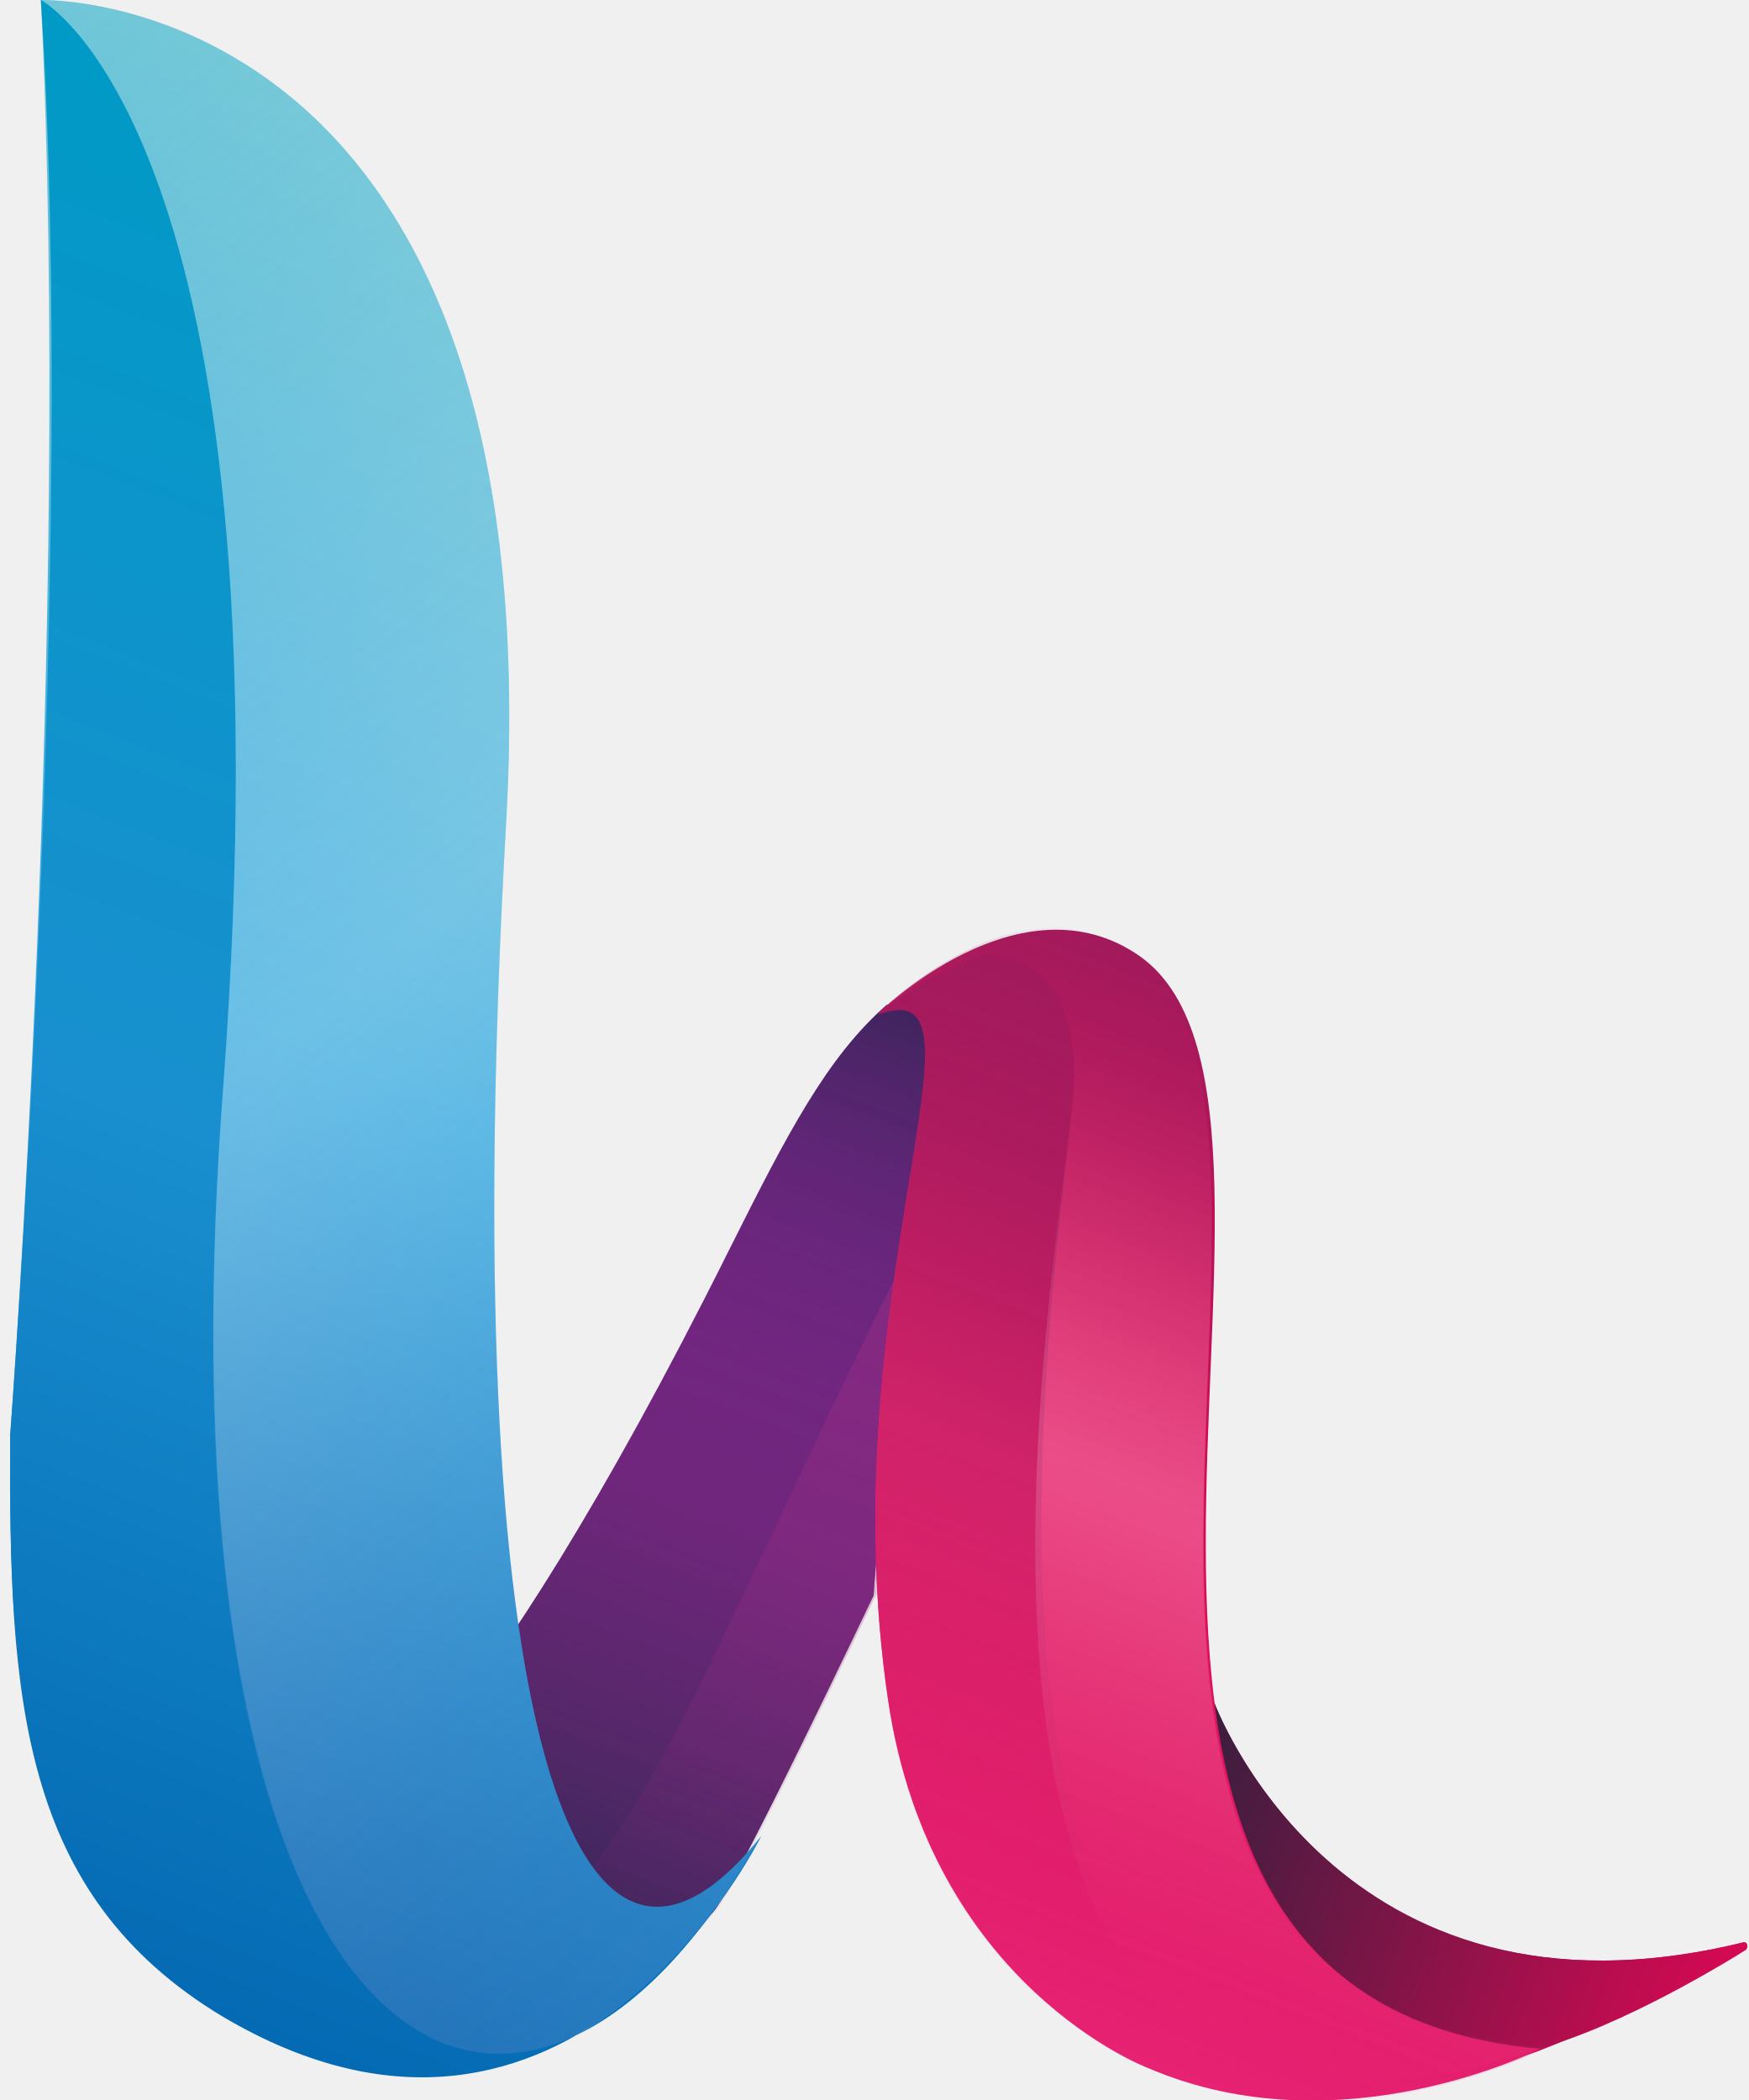
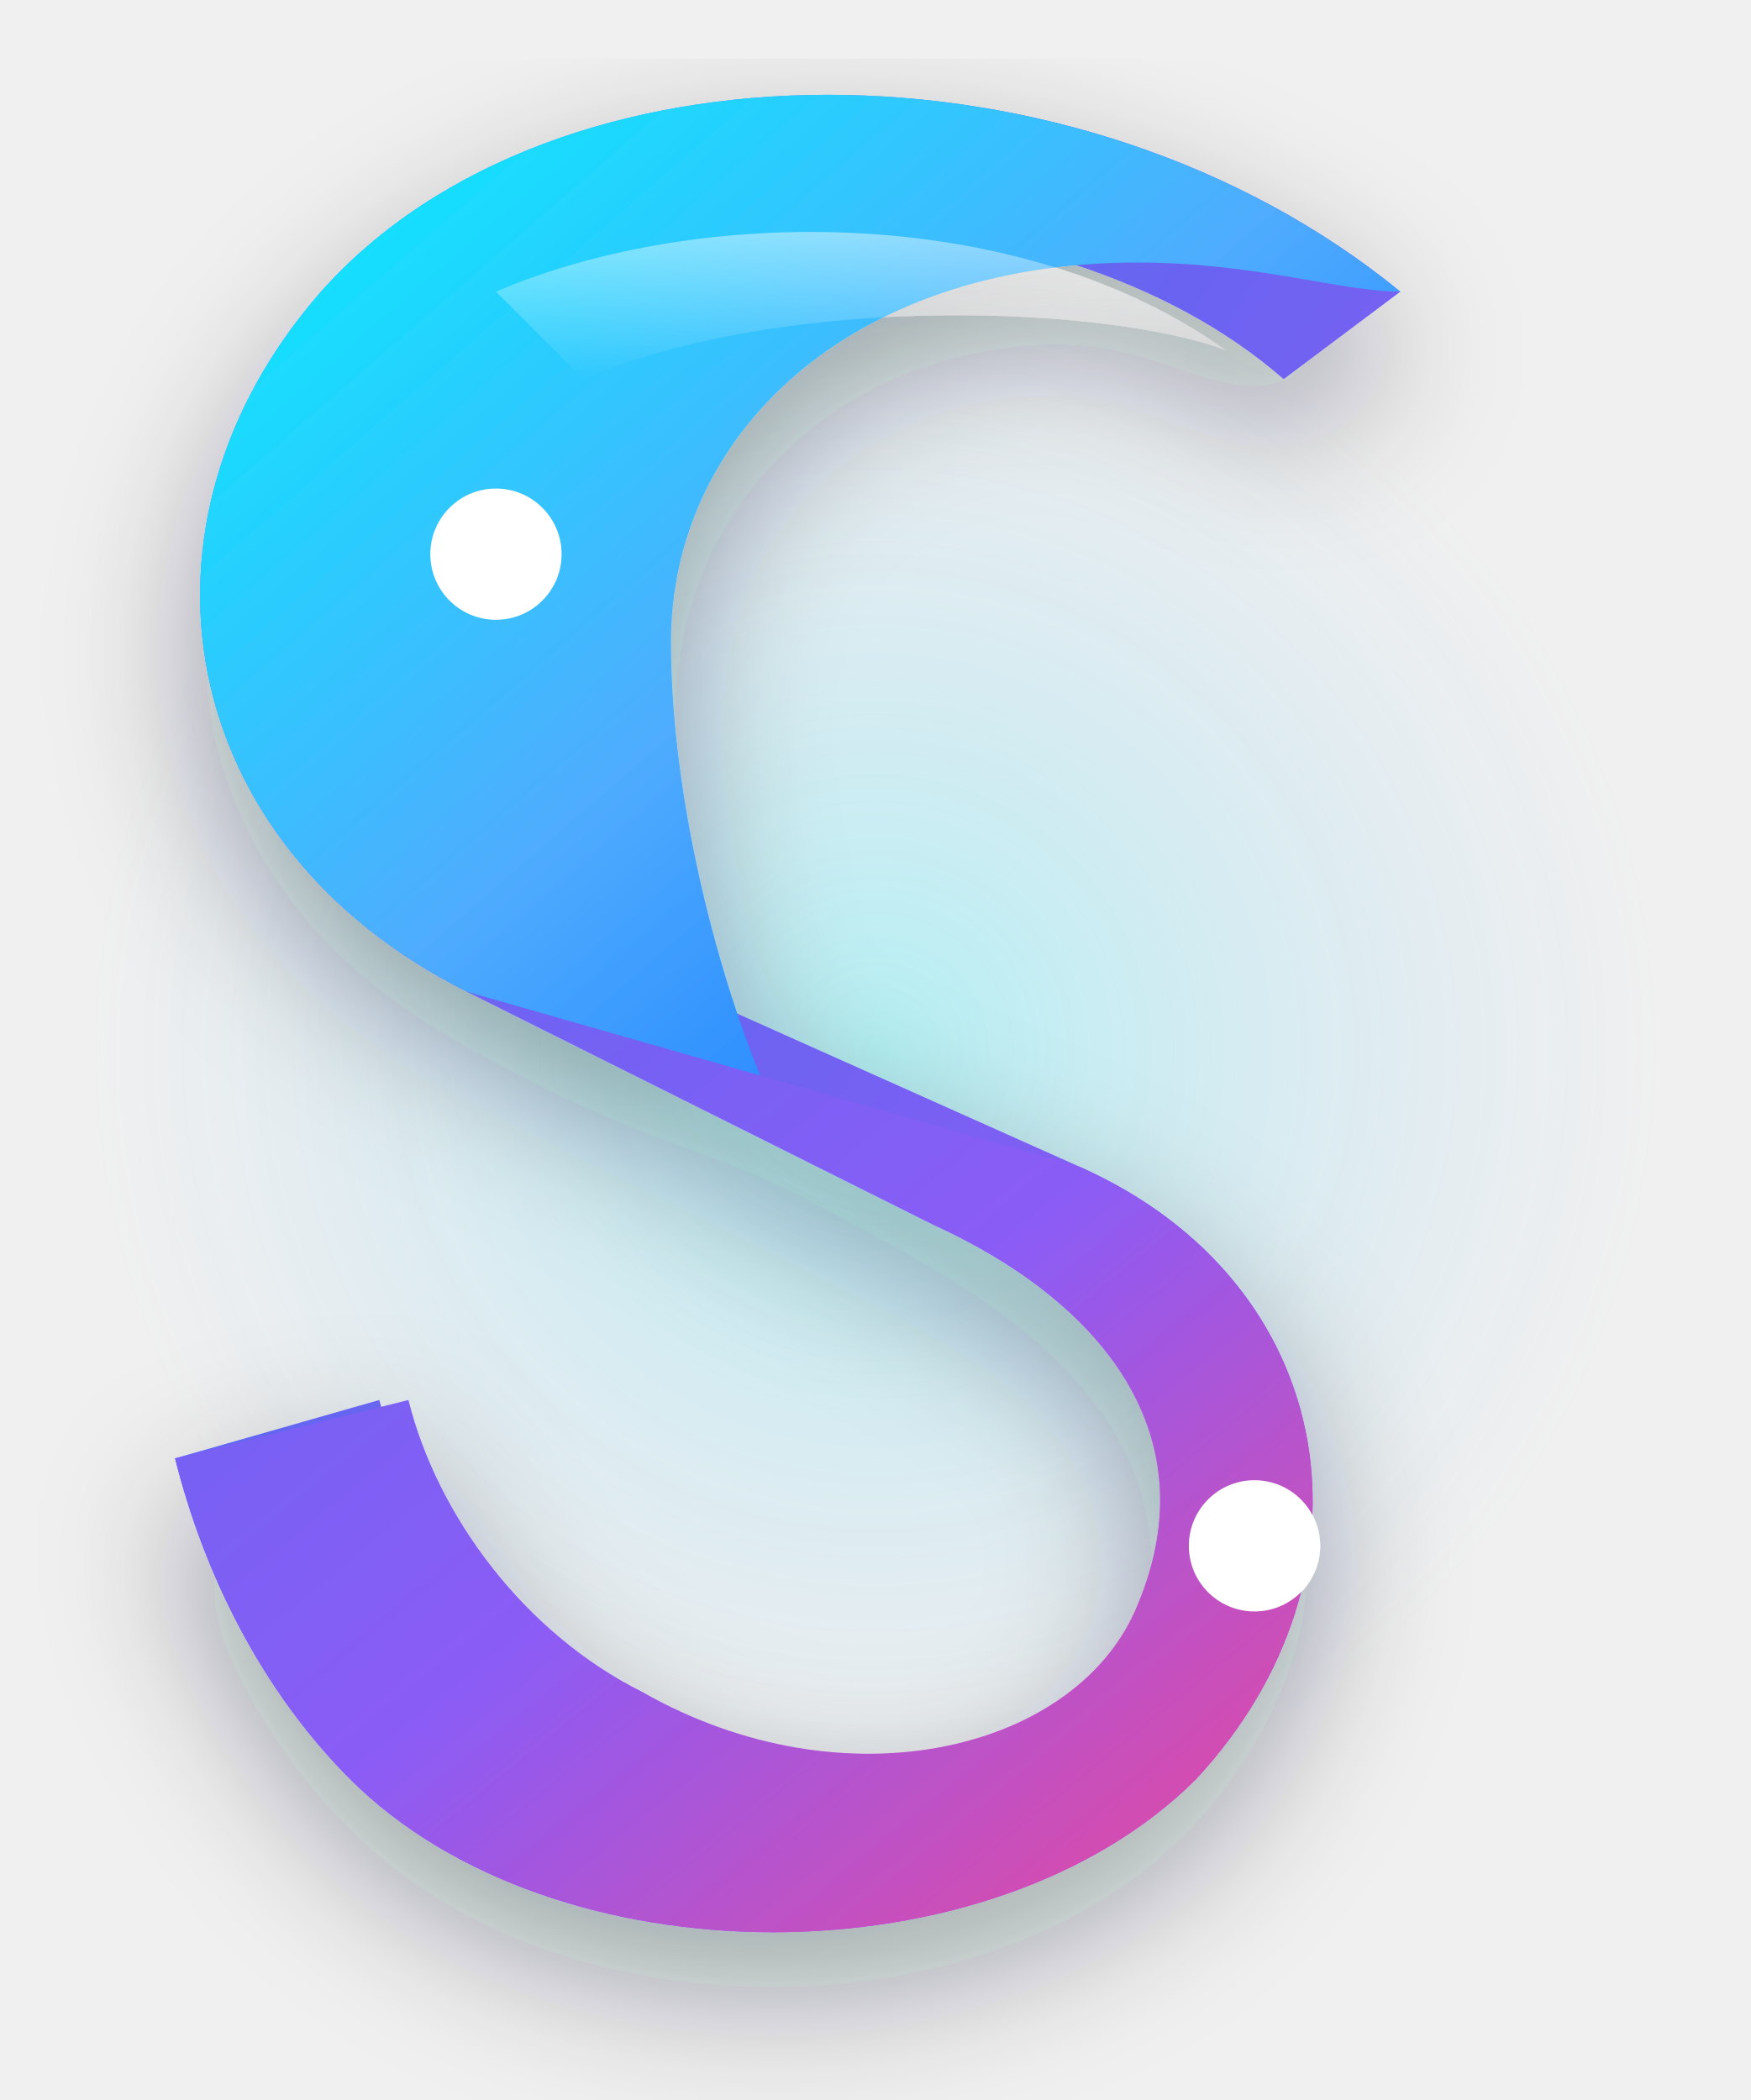
- <svg xmlns="http://www.w3.org/2000/svg" viewBox="0 0 119.9 144" xml:space="preserve">
-   <linearGradient id="a" gradientUnits="userSpaceOnUse" x1="-52.291" y1="-474.658" x2="23.383" y2="-474.658" gradientTransform="rotate(-68.572 440.536 -230.667) scale(.9999)">
-     <stop offset="0" style="stop-color:#2a255c" />
-     <stop offset=".5" style="stop-color:#672783" />
-     <stop offset=".647" style="stop-color:#652782" />
-     <stop offset=".755" style="stop-color:#60277d" />
-     <stop offset=".85" style="stop-color:#562674" />
-     <stop offset=".937" style="stop-color:#4a2568" />
-     <stop offset="1" style="stop-color:#3f245d" />
-   </linearGradient>
-   <path d="M23.8 125s8.4-3.6 26.2-39.3c4-8 6.7-13.2 10.8-16.8 0 0 6.9-.5 3.6 10.7-3.3 11.2-4.5 29.8-4.5 29.8s-9.6 20.2-11 21.7c-1.4 1.5-6.3 9-15.5 7.7S23.8 125 23.8 125z" style="fill:url(#a)" />
-   <linearGradient id="b" gradientUnits="userSpaceOnUse" x1="-52.291" y1="-474.658" x2="23.383" y2="-474.658" gradientTransform="rotate(-68.572 440.536 -230.667) scale(.9999)">
-     <stop offset="0" style="stop-color:#20254b" />
-     <stop offset=".129" style="stop-color:#3c2758;stop-opacity:.871" />
-     <stop offset=".295" style="stop-color:#5a2867;stop-opacity:.705" />
-     <stop offset=".466" style="stop-color:#732673;stop-opacity:.534" />
-     <stop offset=".638" style="stop-color:#86237b;stop-opacity:.362" />
-     <stop offset=".814" style="stop-color:#922180;stop-opacity:.186" />
-     <stop offset="1" style="stop-color:#952081;stop-opacity:0" />
-   </linearGradient>
-   <path d="M23.8 125s8.4-3.6 26.2-39.3c4-7.9 6.7-13.2 10.8-16.8 0 0 6.9-.5 3.6 10.7-3.3 11.2-4.5 29.8-4.5 29.8s-9.6 20.2-11 21.7c-1.4 1.5-6.3 9-15.5 7.7S23.8 125 23.8 125z" style="fill:url(#b)" />
-   <linearGradient id="c" gradientUnits="userSpaceOnUse" x1="-52.291" y1="-473.336" x2="10.502" y2="-473.336" gradientTransform="rotate(-68.572 440.536 -230.667) scale(.9999)">
-     <stop offset="0" style="stop-color:#952081;stop-opacity:0" />
-     <stop offset=".013" style="stop-color:#962081;stop-opacity:1.289326e-02" />
-     <stop offset=".228" style="stop-color:#a02985;stop-opacity:.228" />
-     <stop offset=".498" style="stop-color:#a52e86;stop-opacity:.498" />
-     <stop offset="1" style="stop-color:#a72f87" />
-   </linearGradient>
-   <path d="M48.7 114.1c-10.3 21.4-14 17.4-14 17.4s-4.9-.6-9.9-1.6c1.1 3.6 3.5 8 8.8 8.8 9.2 1.3 14.1-6.2 15.5-7.7 1.4-1.5 11-21.7 11-21.7s.9-14.9 3.5-26c-4 7.5-9.1 18.7-14.9 30.8z" style="opacity:.43;fill:url(#c)" />
-   <linearGradient id="d" gradientUnits="userSpaceOnUse" x1="-58.722" y1="-507.943" x2="67.436" y2="-507.943" gradientTransform="rotate(-68.572 440.536 -230.667) scale(.9999)">
-     <stop offset="0" style="stop-color:#2271b8" />
-     <stop offset=".5" style="stop-color:#3aabe2" />
-     <stop offset="1" style="stop-color:#71c7d7" />
-   </linearGradient>
-   <path d="M2.8 0S38-1 34.7 56.5c-3.5 61.7 4.7 85.4 17.5 69.4 0 0-12.9 26.5-36.8 12.3C1.3 129.9.6 115.6.7 98.4c0 0 4.2-56.2 2.1-98.4z" style="fill:url(#d)" />
-   <linearGradient id="e" gradientUnits="userSpaceOnUse" x1="-22.171" y1="-396.168" x2="-22.171" y2="-436.435" gradientTransform="rotate(-68.572 440.536 -230.667) scale(.9999)">
-     <stop offset="0" style="stop-color:#d70953" />
-     <stop offset=".5" style="stop-color:#a21a5c" />
-     <stop offset="1" style="stop-color:#a21a5c" />
-   </linearGradient>
-   <path d="M83.2 116.6s8.4 23.4 36.3 16.6c.3-.1.4.3.2.5-3.3 2.1-9 4.9-14.1 6.9-15.3 5.8-20.9-13.4-22.4-24z" style="fill:url(#e)" />
-   <linearGradient id="f" gradientUnits="userSpaceOnUse" x1="-21.967" y1="-396.168" x2="-21.967" y2="-436.435" gradientTransform="rotate(-68.572 440.536 -230.667) scale(.9999)">
-     <stop offset="0" style="stop-color:#d70953" />
-     <stop offset=".995" style="stop-color:#3a1e3e" />
-   </linearGradient>
-   <path d="M83.2 116.6s8.4 23.4 36.3 16.6c.3-.1.4.3.2.5-3.3 2.1-11.3 6.6-16.3 7.2-16.3 1.9-18.7-13.7-20.2-24.3z" style="fill:url(#f)" />
-   <linearGradient id="g" gradientUnits="userSpaceOnUse" x1="-38.382" y1="-440.96" x2="32.63" y2="-440.96" gradientTransform="rotate(-68.572 440.536 -230.667) scale(.9999)">
-     <stop offset="0" style="stop-color:#e72273" />
-     <stop offset=".5" style="stop-color:#d70953" />
-     <stop offset="1" style="stop-color:#a21a5c" />
-   </linearGradient>
-   <path d="M78.2 65.6c-8.2-5.8-18 3.9-18 3.9 8.7-3.4-3.4 19.5.7 47.1 2.9 19.6 17.8 25.2 17.8 25.2 13.2 5.7 26.9-1.3 26.9-1.3-39.7-3.6-12.3-64-27.4-74.9z" style="fill:url(#g)" />
-   <linearGradient id="h" gradientUnits="userSpaceOnUse" x1="-38.382" y1="-440.96" x2="32.729" y2="-440.96" gradientTransform="rotate(-68.572 440.536 -230.667) scale(.9999)">
-     <stop offset="0" style="stop-color:#e72273;stop-opacity:0" />
-     <stop offset=".221" style="stop-color:#e72871;stop-opacity:.442" />
-     <stop offset=".5" style="stop-color:#e72a70" />
-     <stop offset=".601" style="stop-color:#e42a6f;stop-opacity:.797" />
-     <stop offset=".707" style="stop-color:#db276c;stop-opacity:.586" />
-     <stop offset=".815" style="stop-color:#cb2367;stop-opacity:.369" />
-     <stop offset=".924" style="stop-color:#b51e61;stop-opacity:.151" />
-     <stop offset="1" style="stop-color:#a21a5c;stop-opacity:0" />
-   </linearGradient>
-   <path d="M78.2 65.6c-8.1-6.2-18 3.9-18 3.9 8.7-3.4-3.4 19.5.7 47.1 2.9 19.6 17.8 25.2 17.8 25.2 13.2 5.7 26.9-1.3 26.9-1.3-39.7-3.6-12.8-62.3-27.4-74.9z" style="fill:url(#h)" />
-   <linearGradient id="i" gradientUnits="userSpaceOnUse" x1="-58.722" y1="-507.943" x2="65.881" y2="-507.943" gradientTransform="rotate(-68.572 440.536 -230.667) scale(.9999)">
-     <stop offset="0" style="stop-color:#046ab3" />
-     <stop offset=".451" style="stop-color:#198fcf" />
-     <stop offset="1" style="stop-color:#009ac6" />
-   </linearGradient>
-   <path d="M15.3 74.6C20.2 9.1 2.8 0 2.8 0 5.3 37.8.7 98.4.7 98.4c-.1 17.9.6 31.5 14.6 39.9C39.2 152.4 52.1 126 52.1 126c-16.5 29.5-42 16.3-36.8-51.4z" style="fill:url(#i)" />
-   <linearGradient id="j" gradientUnits="userSpaceOnUse" x1="-38.382" y1="-440.96" x2="29.004" y2="-440.96" gradientTransform="rotate(-68.572 440.536 -230.667) scale(.9999)">
-     <stop offset="0" style="stop-color:#e72273;stop-opacity:0" />
-     <stop offset=".258" style="stop-color:#cf1f6a;stop-opacity:.258" />
-     <stop offset=".566" style="stop-color:#b71c62;stop-opacity:.566" />
-     <stop offset=".824" style="stop-color:#a81b5e;stop-opacity:.824" />
-     <stop offset="1" style="stop-color:#a21a5c" />
-   </linearGradient>
-   <path d="M73.6 74.9c.6-9.4-5.5-9.4-6.1-9.4-4.5 1.4-7.3 4.1-7.3 4.1 8.7-3.4-3.4 19.5.7 47.1 2.9 19.6 17.8 25.2 17.8 25.2 13.2 5.7 26.9-1.3 26.9-1.3C59.9 157 73 85.1 73.6 74.9z" style="fill:url(#j)" />
-   <linearGradient id="k" gradientUnits="userSpaceOnUse" x1="-35.675" y1="-440.96" x2="32.729" y2="-440.96" gradientTransform="rotate(-68.572 440.536 -230.667) scale(.9999)">
-     <stop offset="0" style="stop-color:#e72273;stop-opacity:0" />
-     <stop offset=".018" style="stop-color:#e93e7d;stop-opacity:3.596431e-02" />
-     <stop offset=".069" style="stop-color:#ee779c;stop-opacity:.137" />
-     <stop offset=".121" style="stop-color:#f3a1b8;stop-opacity:.243" />
-     <stop offset=".176" style="stop-color:#f7c1d0;stop-opacity:.351" />
-     <stop offset=".232" style="stop-color:#fad9e2;stop-opacity:.463" />
-     <stop offset=".29" style="stop-color:#fdeaf0;stop-opacity:.58" />
-     <stop offset=".351" style="stop-color:#fef6f9;stop-opacity:.703" />
-     <stop offset=".418" style="stop-color:#fffdfe;stop-opacity:.836" />
-     <stop offset=".5" style="stop-color:#fff" />
-     <stop offset=".56" style="stop-color:#fdfcfc;stop-opacity:.881" />
-     <stop offset=".622" style="stop-color:#f8f1f4;stop-opacity:.756" />
-     <stop offset=".686" style="stop-color:#efdfe6;stop-opacity:.629" />
-     <stop offset=".75" style="stop-color:#e4c5d1;stop-opacity:.499" />
-     <stop offset=".816" style="stop-color:#d5a4b6;stop-opacity:.369" />
-     <stop offset=".881" style="stop-color:#c47b96;stop-opacity:.237" />
-     <stop offset=".947" style="stop-color:#b24a74;stop-opacity:.107" />
-     <stop offset="1" style="stop-color:#a21a5c;stop-opacity:0" />
-   </linearGradient>
-   <path d="M60.2 69.5s2.8-2.7 7.3-4.1c.6 0 6.7 0 6.1 9.4-.6 10.2-15.3 82.1 32.1 65.6-39.7-3.5-12.9-62.2-27.5-74.8-8.1-6.2-18 3.9-18 3.9z" style="opacity:.17;fill:url(#k)" />
-   <linearGradient id="l" gradientUnits="userSpaceOnUse" x1="-25.224" y1="-453.727" x2="40.939" y2="-568.325" gradientTransform="rotate(-68.572 440.536 -230.667) scale(.9999)">
-     <stop offset="0" style="stop-color:#2271b8;stop-opacity:0" />
-     <stop offset=".01" style="stop-color:#2d75ba;stop-opacity:1.914263e-02" />
-     <stop offset=".111" style="stop-color:#799ace;stop-opacity:.222" />
-     <stop offset=".207" style="stop-color:#adbcdd;stop-opacity:.415" />
-     <stop offset=".297" style="stop-color:#d1d8e9;stop-opacity:.595" />
-     <stop offset=".379" style="stop-color:#ebedf0;stop-opacity:.758" />
-     <stop offset=".449" style="stop-color:#fbfaf4;stop-opacity:.898" />
-     <stop offset=".5" style="stop-color:#fffef5" />
-     <stop offset=".613" style="stop-color:#fefdf5;stop-opacity:.774" />
-     <stop offset=".696" style="stop-color:#f6faf3;stop-opacity:.609" />
-     <stop offset=".769" style="stop-color:#e9f4f0;stop-opacity:.463" />
-     <stop offset=".836" style="stop-color:#d6eceb;stop-opacity:.328" />
-     <stop offset=".899" style="stop-color:#bbe1e5;stop-opacity:.201" />
-     <stop offset=".959" style="stop-color:#96d3de;stop-opacity:8.162302e-02" />
-     <stop offset="1" style="stop-color:#71c7d7;stop-opacity:0" />
-   </linearGradient>
-   <path d="M2.8 0s17.4 9.1 12.5 74.6c-3.9 51.8 10.1 71.7 24.3 64.9 4.3-2.5 7.6-6.1 9.7-9 1-1.4 2-3 2.9-4.6-12.8 15.9-21-7.7-17.5-69.4C38-1 2.8 0 2.8 0z" style="opacity:.25;fill:url(#l)" />
+ <svg xmlns="http://www.w3.org/2000/svg" viewBox="0 0 120 144" width="120" height="144" xml:space="preserve">
+   <defs>
+     <radialGradient id="sasGlow" cx="50%" cy="50%" r="50%">
+       <stop offset="0%" stop-color="#00f2fe" stop-opacity="0.25" />
+       <stop offset="100%" stop-color="#4facfe" stop-opacity="0" />
+     </radialGradient>
+     <linearGradient id="sasGradTop" x1="0%" y1="0%" x2="100%" y2="100%">
+       <stop offset="0%" stop-color="#00f2fe" />
+       <stop offset="50%" stop-color="#4facfe" />
+       <stop offset="100%" stop-color="#0066ff" />
+     </linearGradient>
+     <linearGradient id="sasGradMid" x1="0%" y1="0%" x2="100%" y2="100%">
+       <stop offset="0%" stop-color="#4facfe" />
+       <stop offset="40%" stop-color="#6366f1" />
+       <stop offset="100%" stop-color="#a855f7" />
+     </linearGradient>
+     <linearGradient id="sasGradBottom" x1="0%" y1="0%" x2="100%" y2="100%">
+       <stop offset="0%" stop-color="#6366f1" />
+       <stop offset="50%" stop-color="#8b5cf6" />
+       <stop offset="100%" stop-color="#ec4899" />
+     </linearGradient>
+     <linearGradient id="sasGradAccent" x1="0%" y1="100%" x2="100%" y2="0%">
+       <stop offset="0%" stop-color="#00c6ff" />
+       <stop offset="100%" stop-color="#0072ff" />
+     </linearGradient>
+     <filter id="sasShadow" x="-20%" y="-20%" width="140%" height="140%">
+       <feDropShadow dx="0" dy="4" stdDeviation="5" flood-color="#0f172a" flood-opacity="0.35" />
+     </filter>
+     <linearGradient id="sasGloss" x1="0%" y1="0%" x2="0%" y2="100%">
+       <stop offset="0%" stop-color="#ffffff" stop-opacity="0.45" />
+       <stop offset="100%" stop-color="#ffffff" stop-opacity="0" />
+     </linearGradient>
+   </defs>
+   <circle cx="60" cy="72" r="54" fill="url(#sasGlow)" />
+   <g filter="url(#sasShadow)">
+     <path d="M 88,26 C 72,12 40,12 28,25 C 16,38 18,54 36,63 L 74,80 C 92,88 95,108 82,122 C 68,136 38,136 24,122 C 18,116 14,108 12,100 L 26,96 C 28,103 32,111 40,117 C 50,125 70,125 78,114 C 86,103 82,91 68,84 L 32,68 C 12,58 8,36 22,20 C 38,2 74,2 96,20 Z" fill="url(#sasGradMid)" />
+     <path d="M 96,20 C 74,2 38,2 22,20 C 8,36 12,58 32,68 L 54,78 C 50,70 46,56 46,44 C 46,30 58,18 78,18 C 86,18 92,20 96,20 Z" fill="url(#sasGradTop)" />
+     <path d="M 32,68 L 74,80 C 92,88 95,108 82,122 C 68,136 38,136 24,122 C 18,116 14,108 12,100 L 28,96 C 30,104 36,112 44,116 C 58,124 74,120 78,110 C 83,98 75,89 64,84 Z" fill="url(#sasGradBottom)" />
+     <circle cx="34" cy="38" r="4.5" fill="#ffffff" />
+     <circle cx="86" cy="106" r="4.5" fill="#ffffff" />
+     <path d="M 34,20 C 48,14 70,14 84,24 C 76,21 54,20 40,26 Z" fill="url(#sasGloss)" />
+   </g>
</svg>
